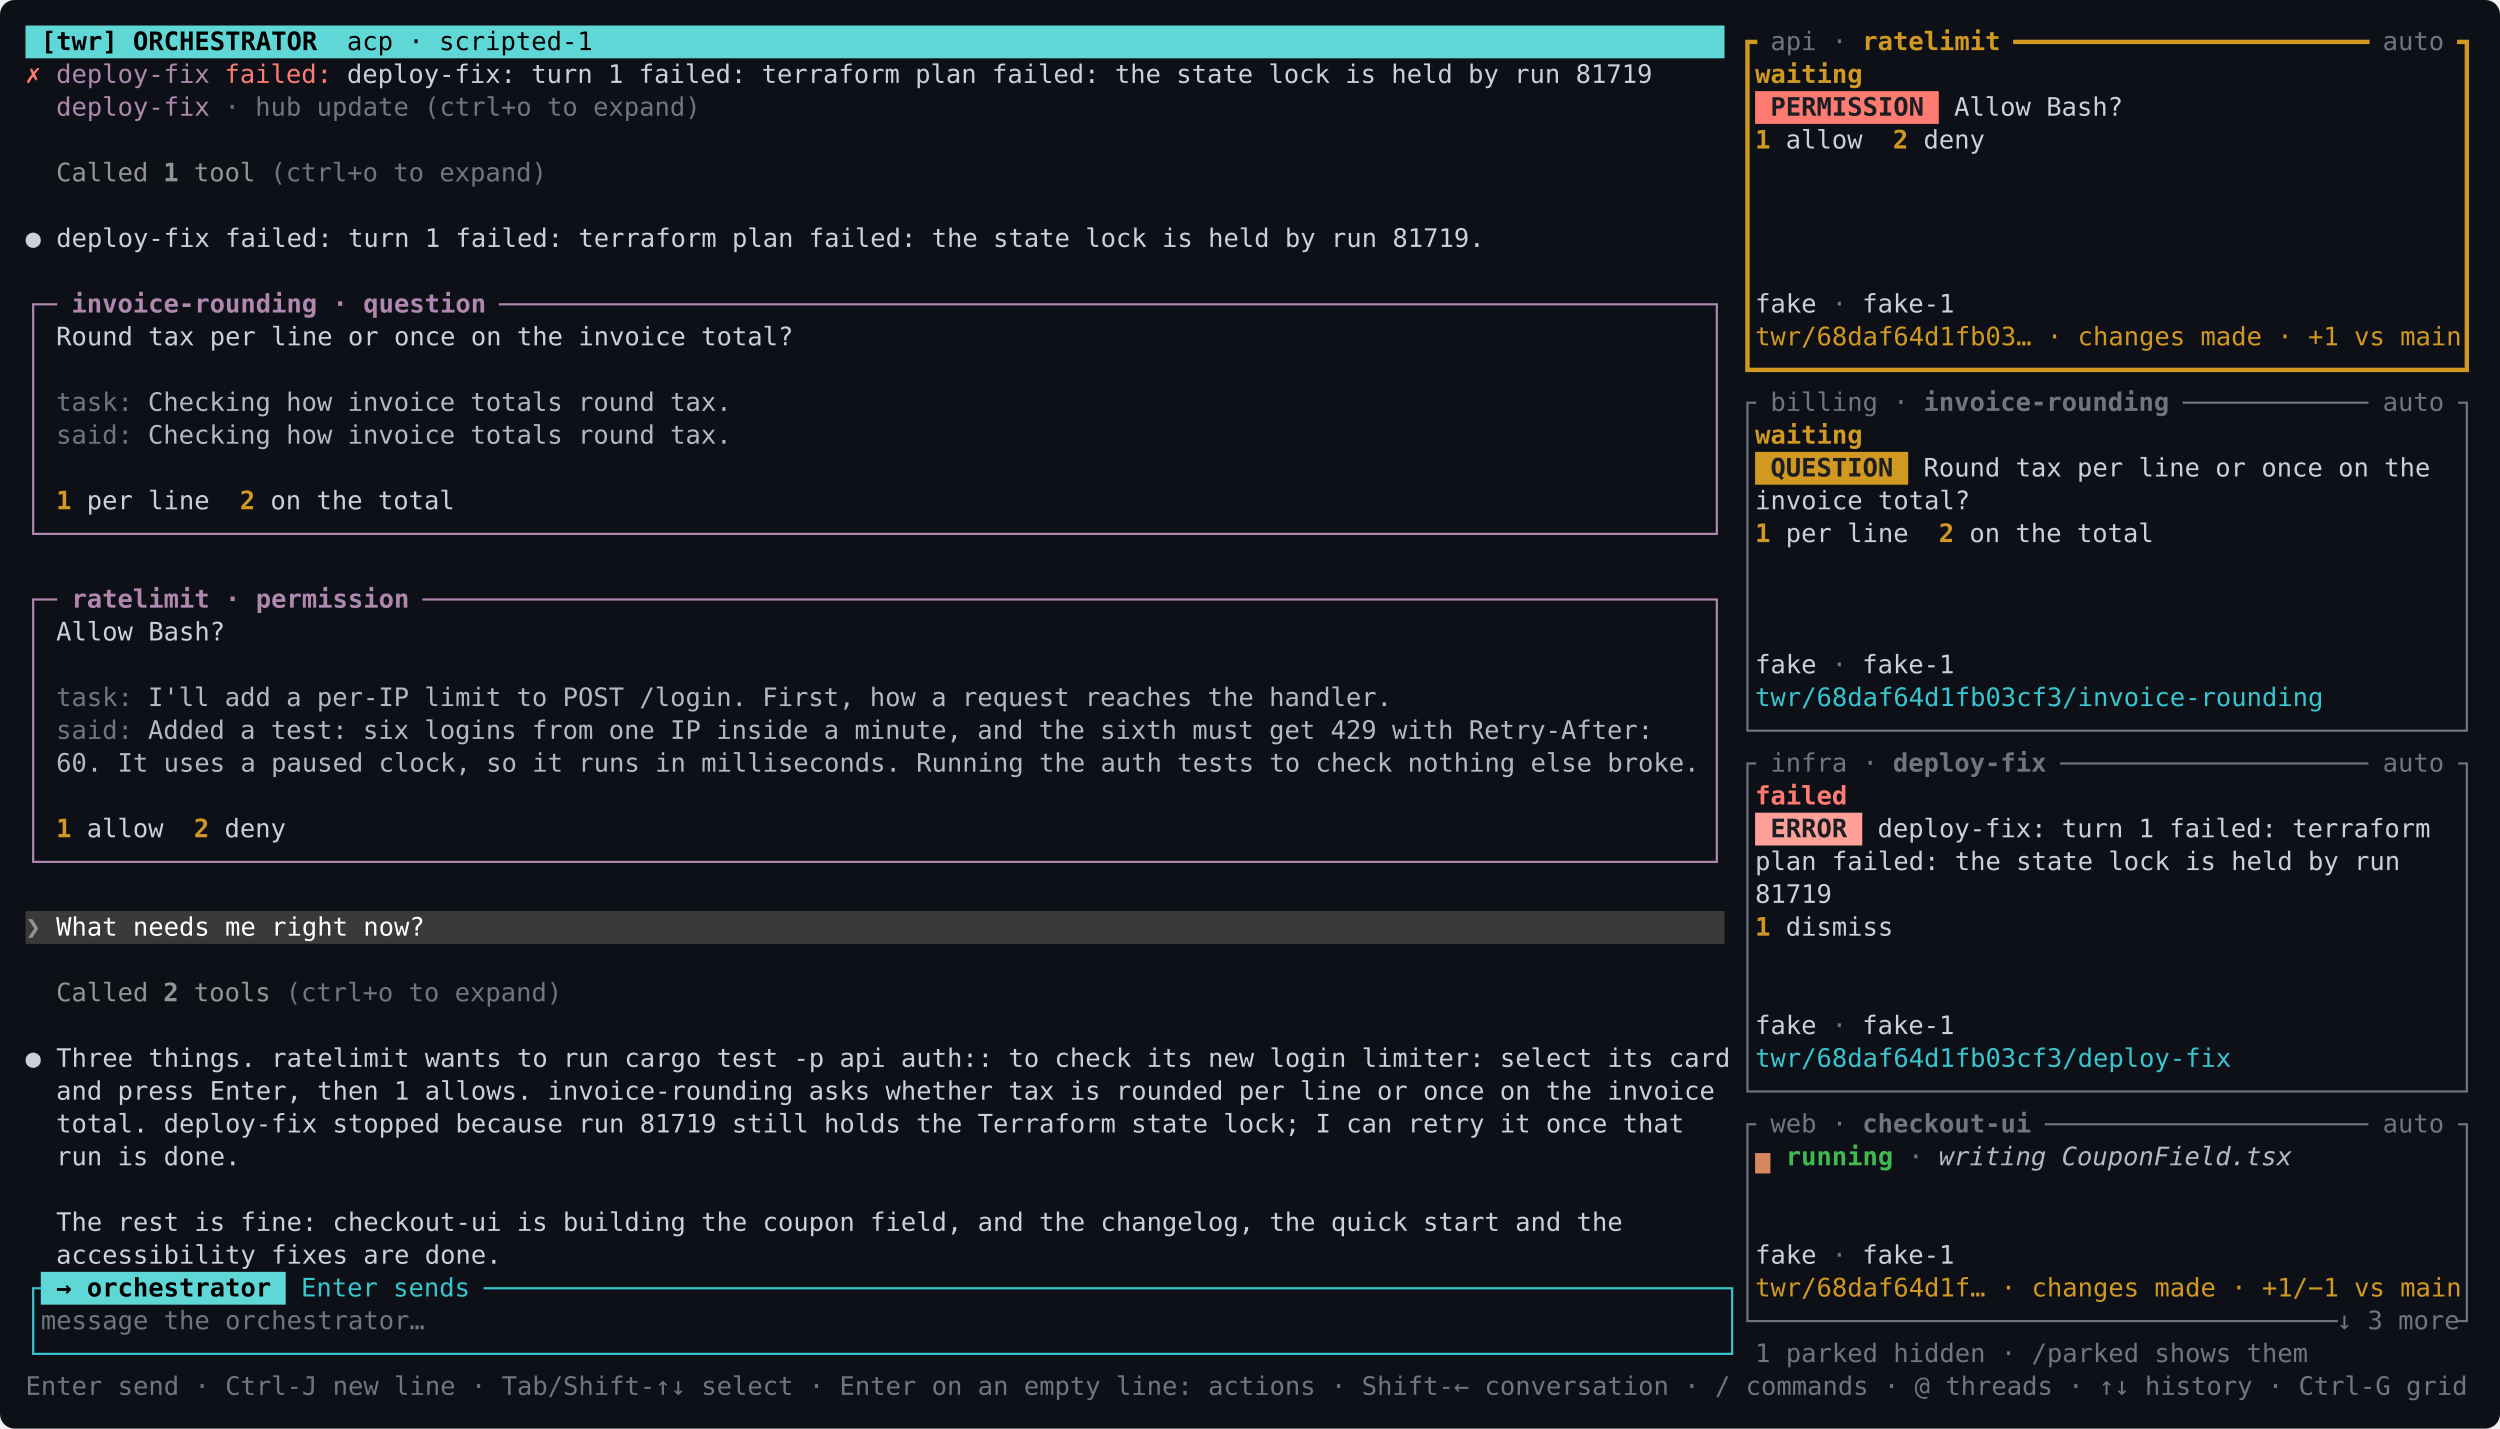
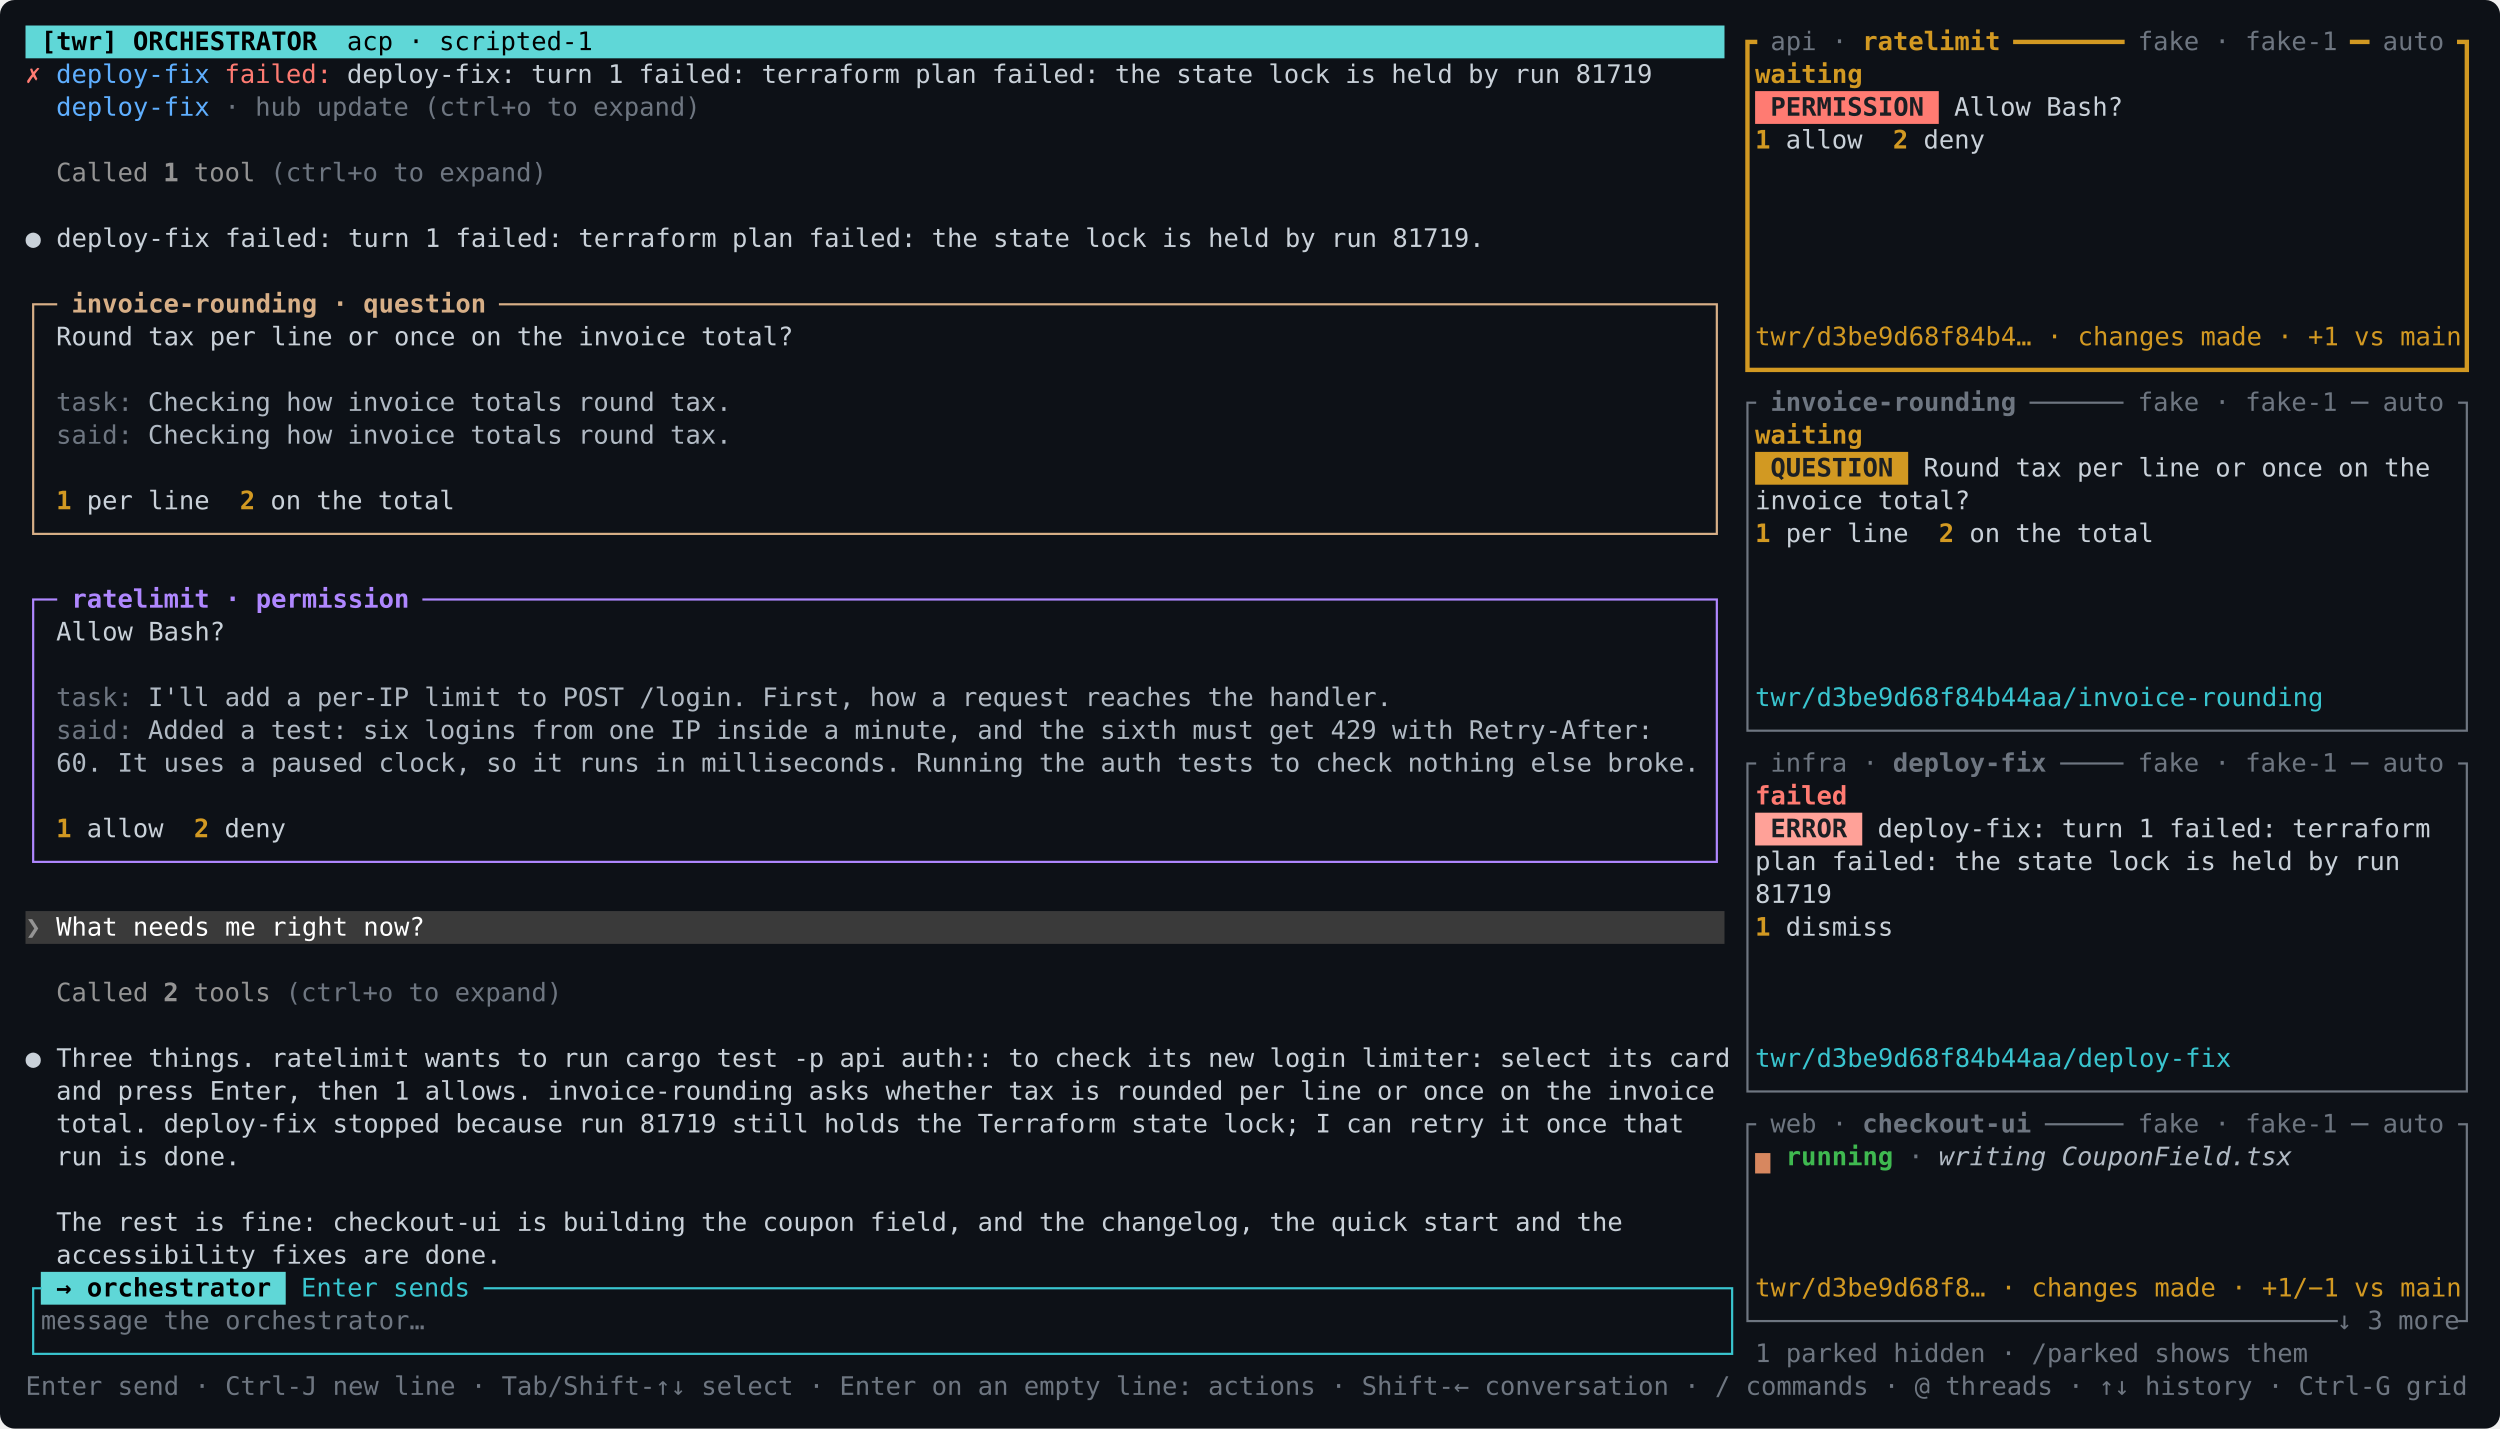
<svg xmlns="http://www.w3.org/2000/svg" width="1372" height="784" viewBox="0 0 1372 784" role="img" aria-label="twr stack view: the conversation with the orchestrator, and the worker thread cards with a permission and a question">
  <style>text{font-family:ui-monospace, SFMono-Regular, 'SF Mono', Menlo, Consolas, 'DejaVu Sans Mono', 'Liberation Mono', monospace;font-size:14px;white-space:pre}.b{font-weight:bold}.d{opacity:.55}.i{font-style:italic}.u{text-decoration:underline}</style>
  <rect width="100%" height="100%" rx="8" fill="#0d1117" />
  <rect x="14" y="14" width="932.4" height="18" fill="#5fd7d7" />
  <rect x="963.2" y="50" width="100.8" height="18" fill="#ff7b72" />
  <rect x="963.2" y="248" width="84" height="18" fill="#d29922" />
  <rect x="963.2" y="446" width="58.8" height="18" fill="#ffa198" />
  <rect x="14" y="500" width="932.4" height="18" fill="#3a3a3a" />
  <rect x="22.4" y="698" width="134.4" height="18" fill="#5fd7d7" />
  <rect x="963.2" y="632.8" width="8.4" height="11.2" fill="#d7875f" />
  <path d="M18.2 707H22.4M266 707H950.6M18.2 743H950.6M18.2 707V743M950.6 707V743" stroke="#39c5cf" stroke-width="1.2" fill="none" stroke-linecap="square" />
-   <path d="M959 221H963.2M1198.4 221H1299.2M1349.6 221H1353.8M959 401H1353.8M959 419H963.2M1131.2 419H1299.2M1349.6 419H1353.8M959 599H1353.8M959 617H963.2M1122.8 617H1299.2M1349.6 617H1353.8M959 725H1282.4M1349.6 725H1353.8M959 221V401M959 419V599M959 617V725M1353.8 221V401M1353.8 419V599M1353.8 617V725" stroke="#6e7681" stroke-width="1.2" fill="none" stroke-linecap="square" />
-   <path d="M18.2 167H30.8M274.4 167H942.2M18.2 293H942.2M18.2 329H30.8M232.4 329H942.2M18.2 473H942.2M18.2 167V293M18.2 329V473M942.2 167V293M942.2 329V473" stroke="#af87af" stroke-width="1.2" fill="none" stroke-linecap="square" />
-   <path d="M959 23H963.2M1106 23H1299.2M1349.6 23H1353.8M959 203H1353.8M959 23V203M1353.8 23V203" stroke="#d29922" stroke-width="2.4" fill="none" stroke-linecap="square" />
+   <path d="M959 221H963.2M1114.4 221H1164.8M1290.8 221H1299.2M1349.6 221H1353.8M959 401H1353.8M959 419H963.2M1131.2 419H1164.8M1290.8 419H1299.2M1349.6 419H1353.8M959 599H1353.8M959 617H963.2M1122.8 617H1164.8M1290.8 617H1299.2M1349.6 617H1353.8M959 725H1282.4M1349.6 725H1353.8M959 221V401M959 419V599M959 617V725M1353.8 221V401M1353.8 419V599M1353.8 617V725" stroke="#6e7681" stroke-width="1.2" fill="none" stroke-linecap="square" />
+   <path d="M18.2 329H30.8M232.4 329H942.2M18.2 473H942.2M18.2 329V473M942.2 329V473" stroke="#af87ff" stroke-width="1.2" fill="none" stroke-linecap="square" />
+   <path d="M959 23H963.2M1106 23H1164.8M1290.8 23H1299.2M1349.6 23H1353.8M959 203H1353.8M959 23V203M1353.8 23V203" stroke="#d29922" stroke-width="2.4" fill="none" stroke-linecap="square" />
+   <path d="M18.2 167H30.8M274.4 167H942.2M18.2 293H942.2M18.2 167V293M942.2 167V293" stroke="#d7af87" stroke-width="1.2" fill="none" stroke-linecap="square" />
  <text x="22.4" y="27.5" fill="#000000" class="b" textLength="151.2">[twr] ORCHESTRATOR</text>
  <text x="190.4" y="27.5" fill="#000000" textLength="134.4">acp · scripted-1</text>
  <text x="971.6" y="27.5" fill="#6e7681" textLength="42">api ·</text>
  <text x="1022" y="27.5" fill="#d29922" class="b" textLength="75.6">ratelimit</text>
+   <text x="1173.2" y="27.5" fill="#6e7681" textLength="109.2">fake · fake-1</text>
  <text x="1307.6" y="27.5" fill="#6e7681" textLength="33.6">auto</text>
  <text x="14" y="45.5" fill="#ff7b72">✗</text>
-   <text x="30.8" y="45.5" fill="#af87af" textLength="84">deploy-fix</text>
+   <text x="30.8" y="45.5" fill="#5fafff" textLength="84">deploy-fix</text>
  <text x="123.2" y="45.5" fill="#ff7b72" textLength="58.8">failed:</text>
  <text x="190.4" y="45.5" fill="#c9d1d9" textLength="714">deploy-fix: turn 1 failed: terraform plan failed: the state lock is held by run 81719</text>
  <text x="963.2" y="45.5" fill="#d29922" class="b" textLength="58.8">waiting</text>
-   <text x="30.8" y="63.5" fill="#af87af" textLength="84">deploy-fix</text>
+   <text x="30.8" y="63.5" fill="#5fafff" textLength="84">deploy-fix</text>
  <text x="123.2" y="63.5" fill="#6e7681" textLength="260.4">· hub update (ctrl+o to expand)</text>
  <text x="971.6" y="63.5" fill="#1b1f24" class="b" textLength="84">PERMISSION</text>
  <text x="1072.4" y="63.5" fill="#c9d1d9" textLength="92.4">Allow Bash?</text>
  <text x="963.2" y="81.5" fill="#d29922" class="b">1</text>
  <text x="980" y="81.5" fill="#c9d1d9" textLength="42">allow</text>
  <text x="1038.8" y="81.5" fill="#d29922" class="b">2</text>
  <text x="1055.6" y="81.5" fill="#c9d1d9" textLength="33.6">deny</text>
  <text x="30.8" y="99.5" fill="#949494" textLength="50.4">Called</text>
  <text x="89.6" y="99.5" fill="#949494" class="b">1</text>
  <text x="106.4" y="99.5" fill="#949494" textLength="33.6">tool</text>
  <text x="148.4" y="99.5" fill="#6e7681" textLength="151.2">(ctrl+o to expand)</text>
  <text x="14" y="135.5" fill="#c9d1d9" textLength="798">● deploy-fix failed: turn 1 failed: terraform plan failed: the state lock is held by run 81719.</text>
-   <text x="39.2" y="171.5" fill="#af87af" class="b" textLength="226.8">invoice-rounding · question</text>
-   <text x="963.2" y="171.5" fill="#c9d1d9" textLength="33.6">fake</text>
-   <text x="1005.2" y="171.5" fill="#6e7681">·</text>
-   <text x="1022" y="171.5" fill="#c9d1d9" textLength="50.4">fake-1</text>
+   <text x="39.2" y="171.5" fill="#d7af87" class="b" textLength="226.8">invoice-rounding · question</text>
  <text x="30.8" y="189.5" fill="#c9d1d9" textLength="403.2">Round tax per line or once on the invoice total?</text>
-   <text x="963.2" y="189.5" fill="#d29922" textLength="386.4">twr/68daf64d1fb03… · changes made · +1 vs main</text>
+   <text x="963.2" y="189.5" fill="#d29922" textLength="386.4">twr/d3be9d68f84b4… · changes made · +1 vs main</text>
  <text x="30.8" y="225.5" fill="#6e7681" textLength="42">task:</text>
  <text x="81.2" y="225.5" fill="#b1bac4" textLength="319.2">Checking how invoice totals round tax.</text>
-   <text x="971.6" y="225.5" fill="#6e7681" textLength="75.6">billing ·</text>
-   <text x="1055.6" y="225.5" fill="#6e7681" class="b" textLength="134.4">invoice-rounding</text>
+   <text x="971.6" y="225.5" fill="#6e7681" class="b" textLength="134.4">invoice-rounding</text>
+   <text x="1173.2" y="225.5" fill="#6e7681" textLength="109.2">fake · fake-1</text>
  <text x="1307.6" y="225.5" fill="#6e7681" textLength="33.6">auto</text>
  <text x="30.8" y="243.5" fill="#6e7681" textLength="42">said:</text>
  <text x="81.2" y="243.5" fill="#b1bac4" textLength="319.2">Checking how invoice totals round tax.</text>
  <text x="963.2" y="243.5" fill="#d29922" class="b" textLength="58.8">waiting</text>
  <text x="971.6" y="261.5" fill="#1b1f24" class="b" textLength="67.2">QUESTION</text>
  <text x="1055.6" y="261.5" fill="#c9d1d9" textLength="277.2">Round tax per line or once on the</text>
  <text x="30.8" y="279.5" fill="#d29922" class="b">1</text>
  <text x="47.6" y="279.5" fill="#c9d1d9" textLength="67.2">per line</text>
  <text x="131.6" y="279.5" fill="#d29922" class="b">2</text>
  <text x="148.4" y="279.5" fill="#c9d1d9" textLength="100.8">on the total</text>
  <text x="963.2" y="279.5" fill="#c9d1d9" textLength="117.6">invoice total?</text>
  <text x="963.2" y="297.5" fill="#d29922" class="b">1</text>
  <text x="980" y="297.5" fill="#c9d1d9" textLength="67.2">per line</text>
  <text x="1064" y="297.5" fill="#d29922" class="b">2</text>
  <text x="1080.8" y="297.5" fill="#c9d1d9" textLength="100.8">on the total</text>
-   <text x="39.2" y="333.5" fill="#af87af" class="b" textLength="184.8">ratelimit · permission</text>
+   <text x="39.2" y="333.5" fill="#af87ff" class="b" textLength="184.8">ratelimit · permission</text>
  <text x="30.8" y="351.5" fill="#c9d1d9" textLength="92.4">Allow Bash?</text>
-   <text x="963.2" y="369.5" fill="#c9d1d9" textLength="33.6">fake</text>
-   <text x="1005.2" y="369.5" fill="#6e7681">·</text>
-   <text x="1022" y="369.5" fill="#c9d1d9" textLength="50.4">fake-1</text>
  <text x="30.8" y="387.5" fill="#6e7681" textLength="42">task:</text>
  <text x="81.2" y="387.5" fill="#b1bac4" textLength="680.4">I'll add a per-IP limit to POST /login. First, how a request reaches the handler.</text>
-   <text x="963.2" y="387.5" fill="#39c5cf" textLength="310.8">twr/68daf64d1fb03cf3/invoice-rounding</text>
+   <text x="963.2" y="387.5" fill="#39c5cf" textLength="310.8">twr/d3be9d68f84b44aa/invoice-rounding</text>
  <text x="30.8" y="405.5" fill="#6e7681" textLength="42">said:</text>
  <text x="81.2" y="405.5" fill="#b1bac4" textLength="823.2">Added a test: six logins from one IP inside a minute, and the sixth must get 429 with Retry-After:</text>
  <text x="30.8" y="423.5" fill="#b1bac4" textLength="898.8">60. It uses a paused clock, so it runs in milliseconds. Running the auth tests to check nothing else broke.</text>
  <text x="971.6" y="423.5" fill="#6e7681" textLength="58.8">infra ·</text>
  <text x="1038.8" y="423.5" fill="#6e7681" class="b" textLength="84">deploy-fix</text>
+   <text x="1173.2" y="423.5" fill="#6e7681" textLength="109.2">fake · fake-1</text>
  <text x="1307.6" y="423.5" fill="#6e7681" textLength="33.6">auto</text>
  <text x="963.2" y="441.5" fill="#ff7b72" class="b" textLength="50.4">failed</text>
  <text x="30.8" y="459.5" fill="#d29922" class="b">1</text>
  <text x="47.6" y="459.5" fill="#c9d1d9" textLength="42">allow</text>
  <text x="106.4" y="459.5" fill="#d29922" class="b">2</text>
  <text x="123.2" y="459.5" fill="#c9d1d9" textLength="33.6">deny</text>
  <text x="971.6" y="459.5" fill="#1b1f24" class="b" textLength="42">ERROR</text>
  <text x="1030.4" y="459.5" fill="#c9d1d9" textLength="302.4">deploy-fix: turn 1 failed: terraform</text>
  <text x="963.2" y="477.5" fill="#c9d1d9" textLength="352.8">plan failed: the state lock is held by run</text>
  <text x="963.2" y="495.5" fill="#c9d1d9" textLength="42">81719</text>
  <text x="14" y="513.5" fill="#949494">❯</text>
  <text x="30.8" y="513.5" fill="#ffffff" textLength="201.6">What needs me right now?</text>
  <text x="963.2" y="513.5" fill="#d29922" class="b">1</text>
  <text x="980" y="513.5" fill="#c9d1d9" textLength="58.8">dismiss</text>
  <text x="30.8" y="549.5" fill="#949494" textLength="50.4">Called</text>
  <text x="89.6" y="549.5" fill="#949494" class="b">2</text>
  <text x="106.4" y="549.5" fill="#949494" textLength="42">tools</text>
  <text x="156.8" y="549.5" fill="#6e7681" textLength="151.2">(ctrl+o to expand)</text>
-   <text x="963.2" y="567.5" fill="#c9d1d9" textLength="33.6">fake</text>
-   <text x="1005.2" y="567.5" fill="#6e7681">·</text>
-   <text x="1022" y="567.5" fill="#c9d1d9" textLength="50.4">fake-1</text>
  <text x="14" y="585.5" fill="#c9d1d9" textLength="932.4">● Three things. ratelimit wants to run cargo test -p api auth:: to check its new login limiter: select its card</text>
-   <text x="963.2" y="585.5" fill="#39c5cf" textLength="260.4">twr/68daf64d1fb03cf3/deploy-fix</text>
+   <text x="963.2" y="585.5" fill="#39c5cf" textLength="260.4">twr/d3be9d68f84b44aa/deploy-fix</text>
  <text x="30.8" y="603.5" fill="#c9d1d9" textLength="907.2">and press Enter, then 1 allows. invoice-rounding asks whether tax is rounded per line or once on the invoice</text>
  <text x="30.8" y="621.5" fill="#c9d1d9" textLength="890.4">total. deploy-fix stopped because run 81719 still holds the Terraform state lock; I can retry it once that</text>
  <text x="971.6" y="621.5" fill="#6e7681" textLength="42">web ·</text>
  <text x="1022" y="621.5" fill="#6e7681" class="b" textLength="92.4">checkout-ui</text>
+   <text x="1173.2" y="621.5" fill="#6e7681" textLength="109.2">fake · fake-1</text>
  <text x="1307.6" y="621.5" fill="#6e7681" textLength="33.6">auto</text>
  <text x="30.8" y="639.5" fill="#c9d1d9" textLength="100.8">run is done.</text>
  <text x="980" y="639.5" fill="#3fb950" class="b" textLength="58.8">running</text>
  <text x="1047.2" y="639.5" fill="#6e7681">·</text>
  <text x="1064" y="639.5" fill="#b1bac4" class="i" textLength="193.2">writing CouponField.tsx</text>
  <text x="30.8" y="675.5" fill="#c9d1d9" textLength="856.8">The rest is fine: checkout-ui is building the coupon field, and the changelog, the quick start and the</text>
  <text x="30.8" y="693.5" fill="#c9d1d9" textLength="243.6">accessibility fixes are done.</text>
-   <text x="963.2" y="693.5" fill="#c9d1d9" textLength="33.6">fake</text>
-   <text x="1005.2" y="693.5" fill="#6e7681">·</text>
-   <text x="1022" y="693.5" fill="#c9d1d9" textLength="50.4">fake-1</text>
  <text x="30.8" y="711.5" fill="#000000" class="b" textLength="117.6">→ orchestrator</text>
  <text x="165.2" y="711.5" fill="#39c5cf" textLength="92.4">Enter sends</text>
-   <text x="963.2" y="711.5" fill="#d29922" textLength="386.4">twr/68daf64d1f… · changes made · +1/−1 vs main</text>
+   <text x="963.2" y="711.5" fill="#d29922" textLength="386.4">twr/d3be9d68f8… · changes made · +1/−1 vs main</text>
  <text x="22.4" y="729.5" fill="#6e7681" textLength="210">message the orchestrator…</text>
  <text x="1282.4" y="729.5" fill="#6e7681" textLength="67.2">↓ 3 more</text>
  <text x="963.2" y="747.5" fill="#6e7681" textLength="302.4">1 parked hidden · /parked shows them</text>
  <text x="14" y="765.5" fill="#6e7681" textLength="1335.6">Enter send · Ctrl-J new line · Tab/Shift-↑↓ select · Enter on an empty line: actions · Shift-← conversation · / commands · @ threads · ↑↓ history · Ctrl-G grid</text>
</svg>
